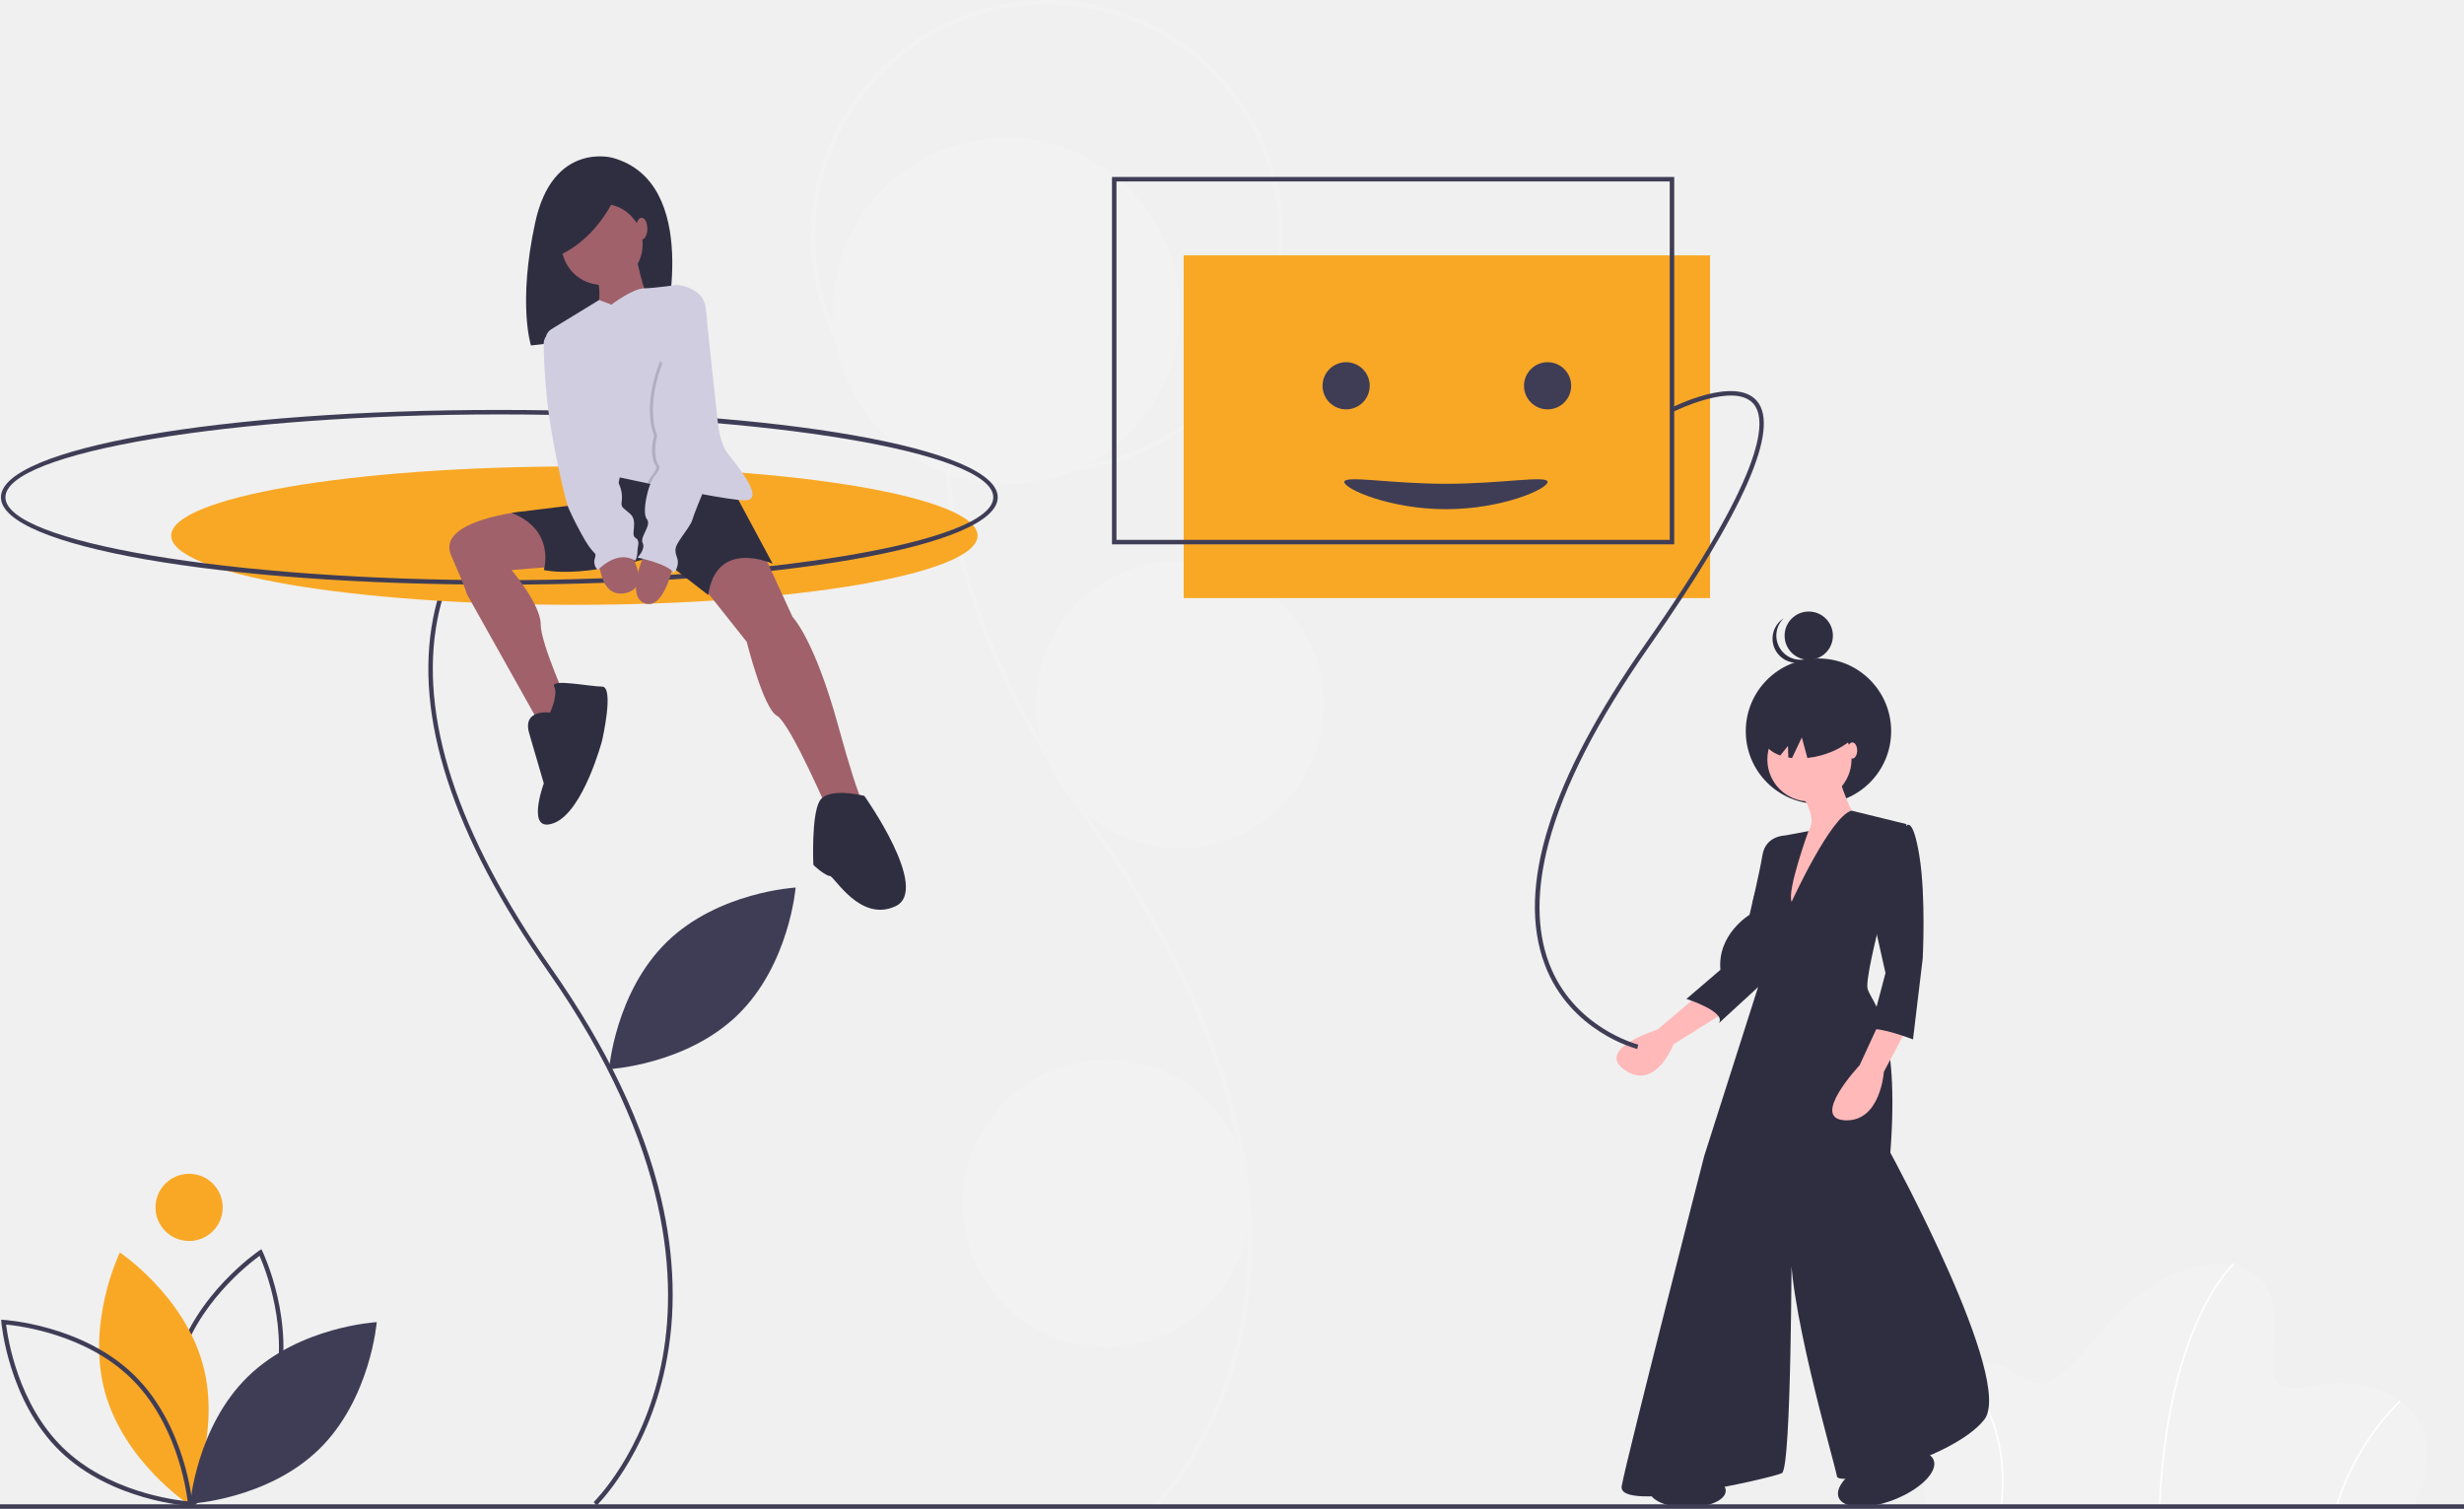
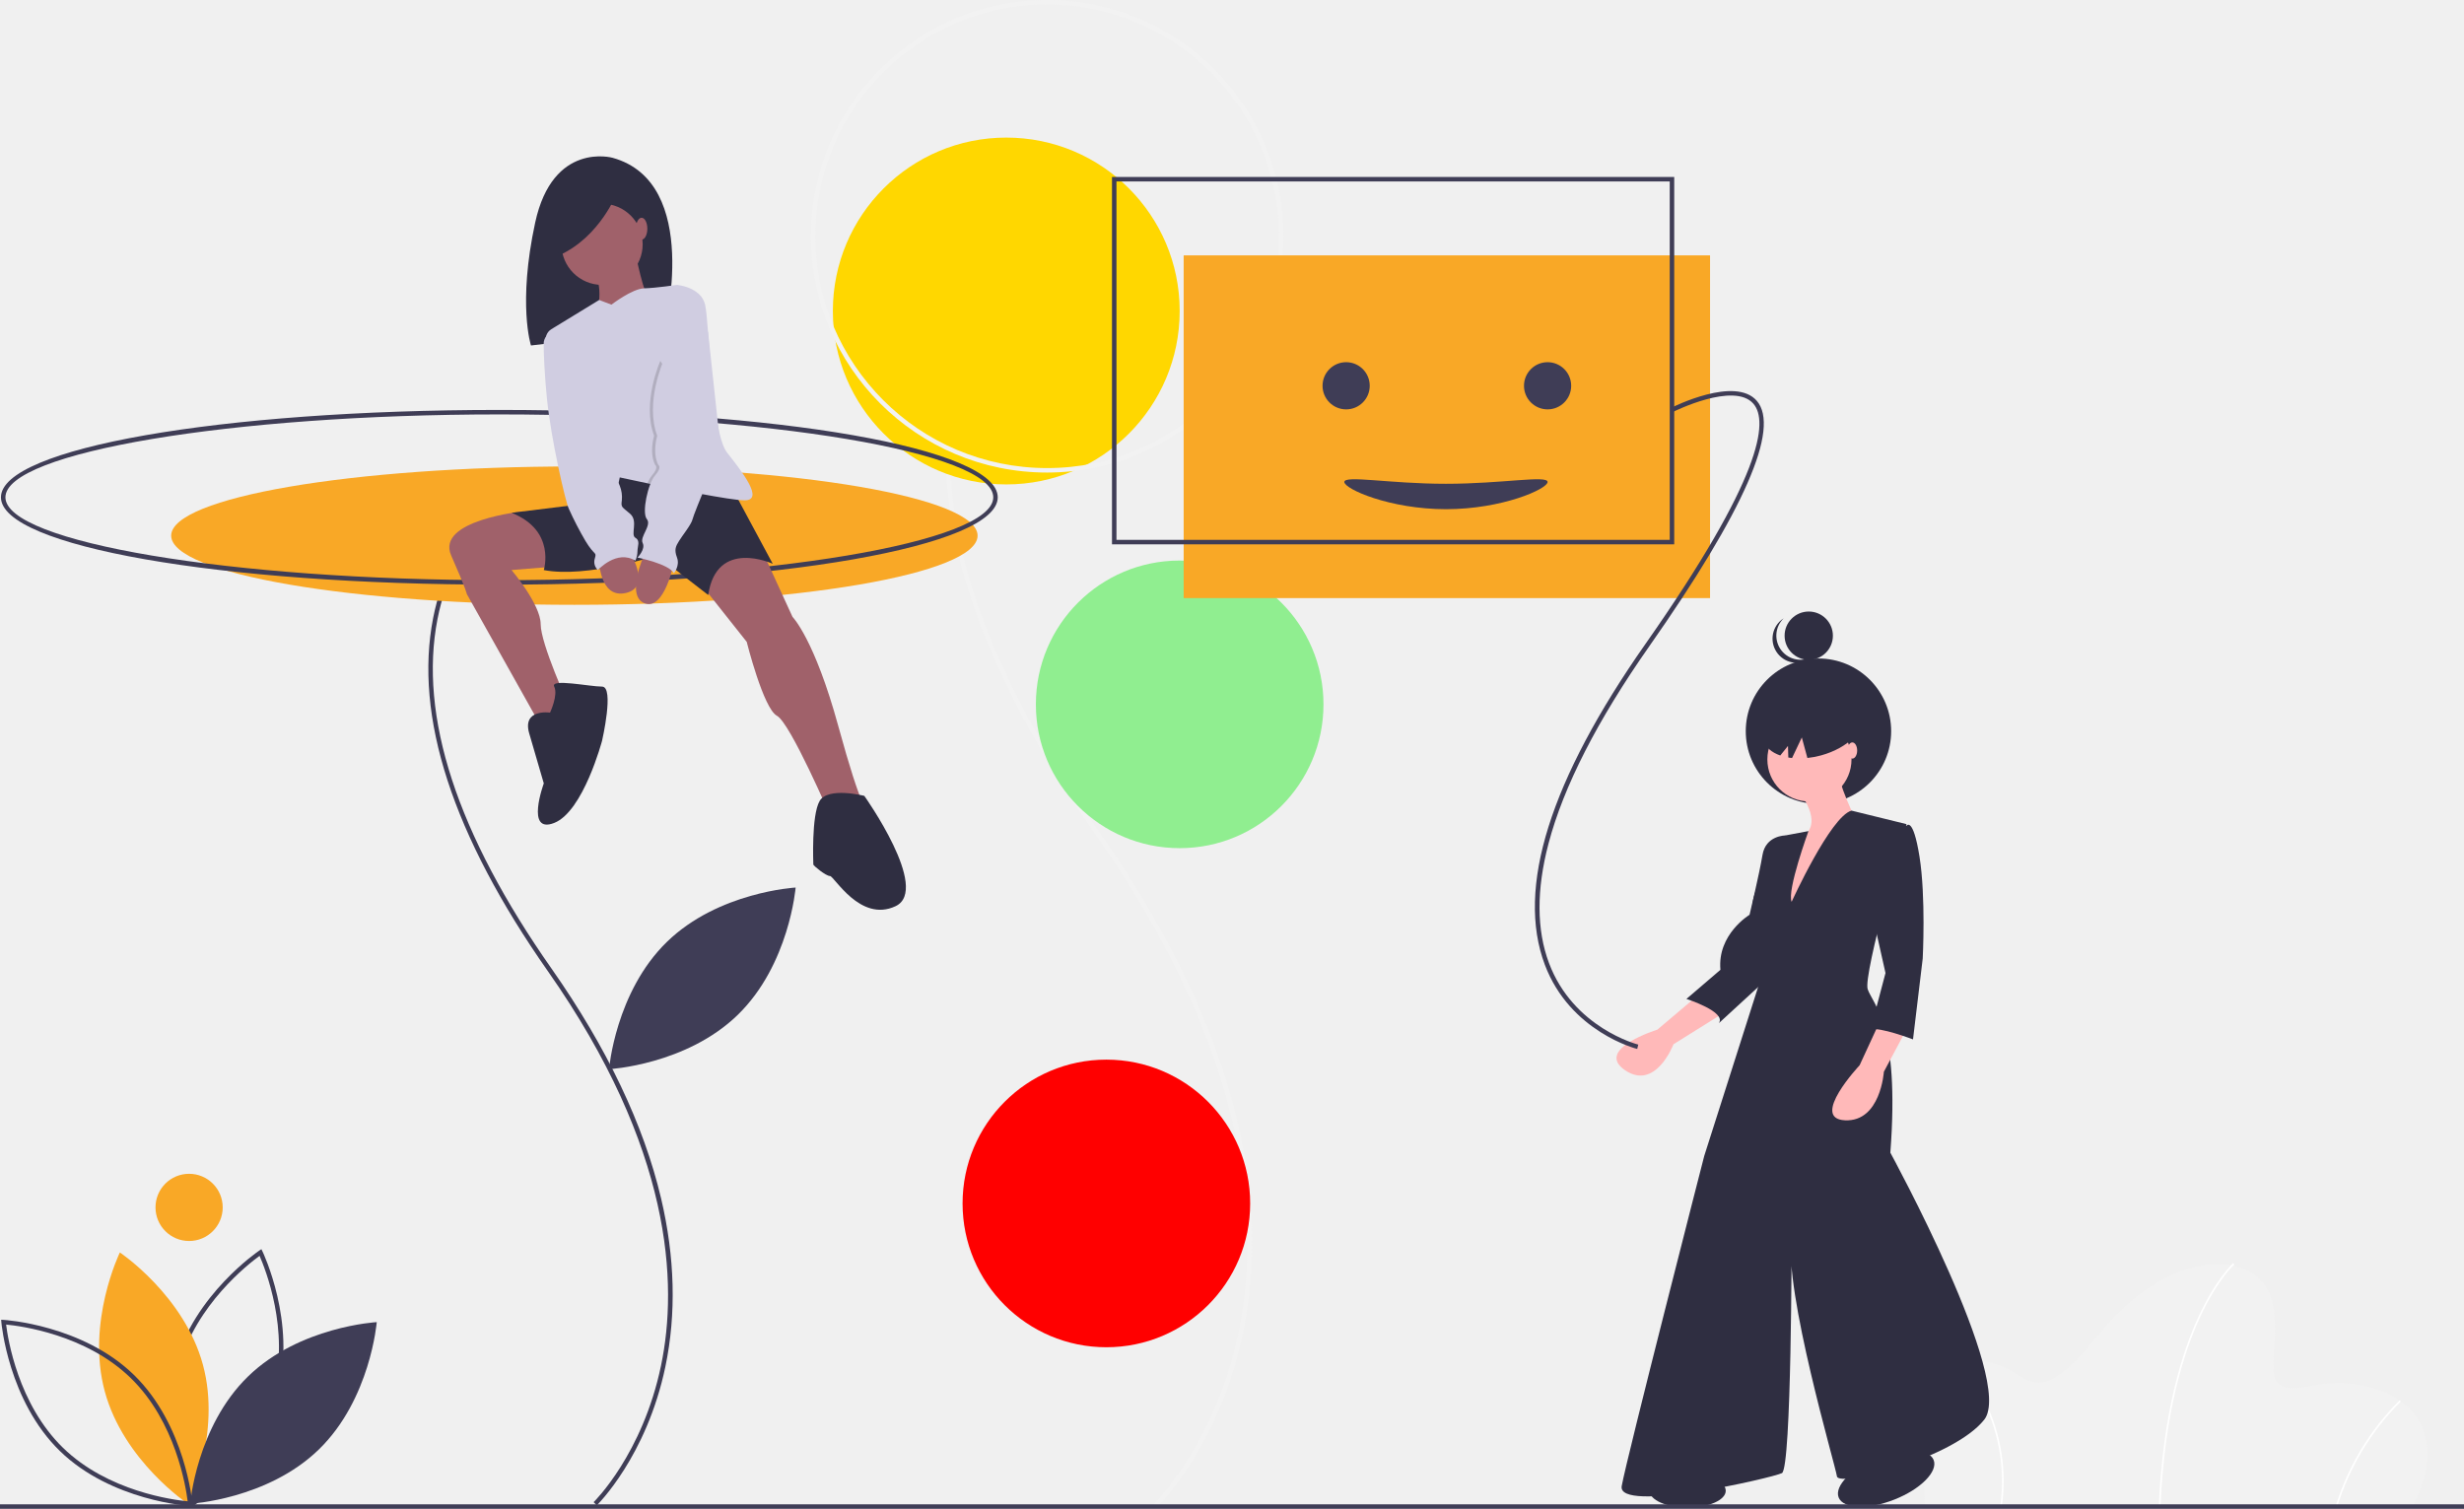
<svg xmlns="http://www.w3.org/2000/svg" width="100%" height="100%" id="a2593f0c-3437-45bc-bcbc-f89f51f04e57" data-name="Layer 1" style="background-color:#dc3545;" viewBox="0 0 1100 673.551">
  <path d="M580.37,786.466l-1.386-1.441c.274-.264,27.555-26.977,37.951-76.896,9.602-46.097,6.358-121.991-63.615-221.769-29.237-41.689-49.175-81.078-59.26-117.071-8.241-29.41-9.985-56.75-5.186-81.26,9.489-48.459,41.741-69.734,42.065-69.943l1.083,1.681c-.318.205-31.896,21.08-41.199,68.708-10.673,54.644,10.905,120.836,64.133,196.736,31.082,44.321,51.772,87.721,61.497,128.994,7.79,33.063,8.602,64.844,2.412,94.459C608.316,759.141,580.648,786.198,580.37,786.466Z" transform="translate(-64 -113.4487)" fill="#f2f2f2" />
-   <circle cx="449.228" cy="138.835" r="77.414" fill="#f2f2f2" />
+   <circle class="animate__animated animate__pulse animate__infinite animate__slower" cx="449.228" cy="138.835" r="77.414" fill="gold" />
  <path d="M531.48,324.404A105.478,105.478,0,1,1,636.958,218.926,105.598,105.598,0,0,1,531.48,324.404Zm0-208.956A103.478,103.478,0,1,0,634.958,218.926,103.595,103.595,0,0,0,531.48,115.449Z" transform="translate(-64 -113.4487)" fill="#f2f2f2" />
-   <circle cx="526.643" cy="314.433" r="64.197" fill="#f2f2f2" />
-   <circle cx="493.915" cy="537.235" r="64.197" fill="#f2f2f2" />
+   <circle class="animate__animated animate__pulse animate__slower animate__infinite" cx="526.643" cy="314.433" r="64.197" fill="lightgreen" />
+   <circle class="animate__animated animate__pulse animate__slower animate__infinite" cx="493.915" cy="537.235" r="64.197" fill="red" />
  <rect x="528.421" y="114" width="235" height="153" fill="#f9a826" />
  <path d="M1140.98,786.449H923.339s-4.412-64.704,21.691-65.439,23.161,28.676,55.881-11.764,72.424-38.234,77.571-14.338-9.926,43.014,17.647,37.131S1163.406,741.597,1140.98,786.449Z" transform="translate(-64 -113.4487)" fill="#f2f2f2" />
  <path d="M1028.486,786.463l-.735-.029c1.713-42.601,10.635-69.972,17.818-85.432,7.799-16.787,15.314-23.582,15.389-23.649l.489.549c-.074.066-7.502,6.794-15.238,23.467C1039.066,716.764,1030.193,744.023,1028.486,786.463Z" transform="translate(-64 -113.4487)" fill="#fff" />
  <path d="M1107.256,786.551l-.706-.205a114.057,114.057,0,0,1,28.716-47.775l.494.544A113.283,113.283,0,0,0,1107.256,786.551Z" transform="translate(-64 -113.4487)" fill="#fff" />
  <path d="M957.619,786.499l-.728-.101a80.08,80.08,0,0,0-7.203-46.807,64.449,64.449,0,0,0-11.368-16.588l.509-.531a65.257,65.257,0,0,1,11.518,16.793A80.814,80.814,0,0,1,957.619,786.499Z" transform="translate(-64 -113.4487)" fill="#fff" />
  <path d="M149.538,786.239l-.502-1.031c-.153-.313-15.188-31.743-6.805-62.731,8.383-30.989,37.213-50.553,37.503-50.746l.953-.638.502,1.031c.153.313,15.188,31.743,6.805,62.731-8.383,30.989-37.212,50.553-37.502,50.746Zm30.342-112.163c-5.047,3.672-28.398,21.862-35.718,48.922-7.326,27.081,3.674,54.545,6.183,60.258,5.047-3.672,28.398-21.862,35.718-48.922h0C193.388,707.252,182.388,679.788,179.88,674.076Z" transform="translate(-64 -113.4487)" fill="#3f3d56" />
  <path d="M110.773,734.594c8.382,30.986,37.093,50.176,37.093,50.176s15.121-31.047,6.738-62.033-37.093-50.176-37.093-50.176S102.391,703.609,110.773,734.594Z" transform="translate(-64 -113.4487)" fill="#f9a826" />
  <path d="M149.99,785.805l-1.145-.062c-.349-.019-35.123-2.162-58.126-24.555C67.717,738.795,64.639,704.091,64.611,703.743l-.093-1.142,1.145.062c.349.019,35.123,2.162,58.126,24.555,23.003,22.394,26.081,57.097,26.109,57.445ZM66.732,704.756c.754,6.195,5.296,35.445,25.383,54.998,20.087,19.555,49.447,23.308,55.661,23.896-.754-6.196-5.296-35.444-25.383-54.998h0C102.291,709.082,72.943,705.341,66.732,704.756Z" transform="translate(-64 -113.4487)" fill="#3f3d56" />
  <path d="M174.711,727.935c-23.001,22.39-25.81,56.81-25.81,56.81s34.482-1.883,57.483-24.273,25.81-56.81,25.81-56.81S197.712,705.545,174.711,727.935Z" transform="translate(-64 -113.4487)" fill="#3f3d56" />
  <path d="M361.711,533.935c-23.001,22.39-25.81,56.81-25.81,56.81s34.482-1.883,57.483-24.273,25.81-56.81,25.81-56.81S384.712,511.545,361.711,533.935Z" transform="translate(-64 -113.4487)" fill="#3f3d56" />
  <circle cx="84.421" cy="539" r="15" fill="#f9a826" />
  <path d="M330.403,785.465l-1.386-1.441c.218-.209,21.855-21.404,30.097-61.008,7.611-36.577,5.026-96.802-50.511-175.993-42.594-60.736-59.831-113.8-51.231-157.717,7.555-38.582,33.25-55.531,33.508-55.697l1.083,1.681c-.251.163-25.272,16.712-32.642,54.463-8.462,43.352,8.669,95.879,50.918,156.122,24.708,35.231,41.156,69.733,48.887,102.547,6.195,26.296,6.84,51.573,1.917,75.13C352.65,763.713,330.624,785.252,330.403,785.465Z" transform="translate(-64 -113.4487)" fill="#3f3d56" />
  <ellipse cx="256.421" cy="239.12" rx="180" ry="30.88" fill="#f9a826" />
  <path d="M286.921,374.449c-124.766,0-222.5-17.131-222.5-39s97.734-39,222.5-39,222.5,17.131,222.5,39S411.687,374.449,286.921,374.449Zm0-76c-119.523,0-220.5,16.944-220.5,37s100.977,37,220.5,37,220.5-16.944,220.5-37S406.445,298.449,286.921,298.449Z" transform="translate(-64 -113.4487)" fill="#3f3d56" />
  <path d="M337.482,183.893s-26.674-7.514-34.563,28.928-1.878,54.85-1.878,54.85l59.546-6.95S377.492,194.976,337.482,183.893Z" transform="translate(-64 -113.4487)" fill="#2f2e41" />
  <path d="M297.575,341.729s-39.126,3.897-32.157,19.693,6.969,17.19,6.969,17.19L306.766,439.936l11.15-11.615s-12.544-27.411-12.544-36.238-13.008-24.159-13.008-24.159l22.765-1.858Z" transform="translate(-64 -113.4487)" fill="#a0616a" />
  <path d="M404.794,360.492l13.008,28.34s9.756,9.756,20.442,48.782S451.252,475.245,451.252,475.245l-16.261,3.252s-18.119-42.277-24.159-45.529-13.473-32.986-13.473-32.986l-21.371-26.946,6.504-14.402Z" transform="translate(-64 -113.4487)" fill="#a0616a" />
  <path d="M388.998,327.971,408.975,365.138s-25.088-11.615-28.804,13.938l-22.765-17.654S325.814,371.642,306.766,367.925c0,0,5.575-17.654-14.402-25.552l45.065-5.575-1.858-9.756,4.646-9.292Z" transform="translate(-64 -113.4487)" fill="#2f2e41" />
  <path d="M309.554,431.574s-12.544-1.858-9.292,9.292l6.504,22.3s-8.363,22.765,4.646,17.654,21.371-36.702,21.371-36.702,5.575-24.159,0-24.159-23.229-3.717-21.371,0S309.554,431.574,309.554,431.574Z" transform="translate(-64 -113.4487)" fill="#2f2e41" />
  <path d="M449.859,468.741s-16.261-4.181-19.977,2.323-2.788,27.875-2.788,28.34,5.575,5.11,7.433,5.11,13.473,20.906,29.269,13.473S449.859,468.741,449.859,468.741Z" transform="translate(-64 -113.4487)" fill="#2f2e41" />
  <circle cx="268.783" cy="109.061" r="18.119" fill="#a0616a" />
  <path d="M347.65,226.227s3.717,19.513,6.969,22.3-24.623,6.969-24.623,6.969,4.181-13.473-.929-20.442S347.65,226.227,347.65,226.227Z" transform="translate(-64 -113.4487)" fill="#a0616a" />
  <path d="M396.431,336.798c-3.164,0-11.22-1.31-20.251-2.997-7.814-1.459-16.367-3.192-23.113-4.595-7.224-1.505-12.386-2.63-12.386-2.63s-1.858,11.615-7.898,10.221c-5.203-1.199-20.753-55.513-24.958-70.524a5.222,5.222,0,0,1,2.309-5.868l21.357-13.041,5.473,2.091s9.245-7.145,14.611-7.289,14.658-1.538,14.658-1.538,10.685.929,12.544,8.827,2.788,57.144,9.756,65.971S405.258,336.798,396.431,336.798Z" transform="translate(-64 -113.4487)" fill="#d0cde1" />
  <path d="M331.389,362.815s0,18.119,12.079,15.331.929-19.513.929-19.513Z" transform="translate(-64 -113.4487)" fill="#a0616a" />
  <path d="M364.839,364.673s-4.181,21.371-13.008,18.119,0-22.3,0-22.3Z" transform="translate(-64 -113.4487)" fill="#a0616a" />
  <path d="M384.352,314.033s-4.548,10.853-8.172,19.768c-7.814-1.459-16.367-3.192-23.113-4.595a13.302,13.302,0,0,1,2.016-3.559c3.252-3.717,1.394-4.646,1.394-4.646-2.788-5.575-.465-13.008-.465-13.008-5.575-14.867,2.788-33.45,2.788-33.45Z" transform="translate(-64 -113.4487)" opacity="0.15" />
  <path d="M360.193,274.544s-8.363,18.583-2.788,33.45c0,0-2.323,7.433.465,13.008,0,0,1.858.929-1.394,4.646s-6.04,16.725-3.717,19.513-3.252,7.898-1.858,10.685-2.323,6.504-2.323,6.504,13.938,2.788,16.261,6.969c0,0,2.788-3.252,1.394-6.969s-.465-5.11.929-7.433,5.575-7.433,6.04-9.756,12.544-31.127,12.544-31.127l-5.665-52.492Z" transform="translate(-64 -113.4487)" fill="#d0cde1" />
  <path d="M311.876,261.535l-.868.158a5.222,5.222,0,0,0-4.29,5.177c.033,4.665.296,12.943,1.442,24.399,1.858,18.583,8.363,46.459,9.756,49.246a148.298,148.298,0,0,0,7.433,14.402c4.181,6.969,5.11,4.646,4.181,7.898a4.893,4.893,0,0,0,1.394,5.11s8.363-9.292,16.725-4.181a10.352,10.352,0,0,0,.929-4.181c0-2.323,1.394-4.646-.929-6.04s1.394-7.433-2.323-10.685-4.181-2.788-3.717-6.04a13.839,13.839,0,0,0-.929-6.504Z" transform="translate(-64 -113.4487)" fill="#d0cde1" />
  <path d="M339.557,199.235s-7.514,19.911-25.922,28.176L310.629,209.754Z" transform="translate(-64 -113.4487)" fill="#2f2e41" />
  <ellipse cx="286.437" cy="102.092" rx="2.555" ry="4.878" fill="#a0616a" />
  <circle cx="811.813" cy="326.406" r="32.454" fill="#2f2e41" />
  <circle cx="807.478" cy="283.78" r="10.78" fill="#2f2e41" />
  <path d="M859.347,403.905a10.781,10.781,0,0,1,.921-14.43q-.452.291-.883.631a10.78,10.78,0,1,0,13.411,16.882q.43-.341.815-.717A10.781,10.781,0,0,1,859.347,403.905Z" transform="translate(-64 -113.4487)" fill="#2f2e41" />
  <path d="M822.655,557.219l-18.784,15.894s-28.176,8.67-14.449,18.062,21.674-11.559,21.674-11.559l23.119-14.449Z" transform="translate(-64 -113.4487)" fill="#ffb9b9" />
  <path d="M863.113,487.862l-2.167-1.445s-8.67,0-10.115,8.67-5.78,26.731-5.78,26.731-14.449,8.67-13.004,24.564l-15.172,13.004s18.062,5.78,14.449,10.837L858.056,545.66l.722-46.96Z" transform="translate(-64 -113.4487)" fill="#2f2e41" />
  <circle cx="807.783" cy="339.012" r="18.784" fill="#ffb9b9" />
  <path d="M866.003,465.465s11.56,13.004,4.335,20.229-9.392,42.626-9.392,42.626l31.789-48.405s-8.67-17.339-7.947-23.119Z" transform="translate(-64 -113.4487)" fill="#ffb9b9" />
  <path d="M863.836,516.038s17.339-38.084,26.731-40.716l24.564,6.037s-19.507,67.19-17.339,73.692,14.449,15.894,10.115,72.969c0,0,55.63,101.868,41.903,119.207s-65.022,30.344-65.745,25.286-23.841-83.084-20.229-106.925c0,0,0,103.313-4.335,105.48s-73.692,18.062-71.524,5.78,36.846-147.384,36.846-147.384l26.731-83.806.722-12.282s-11.559-7.947-2.89-26.009,11.559-20.952,11.559-20.952l10.408-1.954S861.668,510.981,863.836,516.038Z" transform="translate(-64 -113.4487)" fill="#2f2e41" />
  <path d="M902.849,570.223l-8.67,18.784s-22.397,23.841-6.502,24.564,17.339-21.674,17.339-21.674l11.559-21.674Z" transform="translate(-64 -113.4487)" fill="#ffb9b9" />
  <path d="M905.739,482.082h9.392s2.89-4.335,5.78,13.727,1.445,45.516,1.445,45.516L918.021,577.448s-15.172-5.78-18.784-4.335,0-.722,0-.722l6.502-24.564-7.947-35.401Z" transform="translate(-64 -113.4487)" fill="#2f2e41" />
  <path d="M869.882,424.763c-12.27,3.334-20.639,11.838-18.695,18.996.87,3.202,3.665,5.586,7.579,6.95l3.435-4.261.156,5.171c.543.093,1.095.175,1.663.235l4.364-9.19,2.488,9.157a38.648,38.648,0,0,0,6.052-1.14c12.27-3.334,20.639-11.838,18.695-18.996S882.151,421.43,869.882,424.763Z" transform="translate(-64 -113.4487)" fill="#2f2e41" />
  <ellipse cx="826.928" cy="335.039" rx="2.167" ry="3.612" fill="#ffb9b9" />
  <ellipse cx="753.421" cy="665.5" rx="17" ry="7.5" fill="#2f2e41" />
  <ellipse cx="906.03" cy="773.574" rx="22.795" ry="10" transform="translate(-284.5595 272.6943) rotate(-21.51295)" fill="#2f2e41" />
  <path d="M794.895,581.716c-.298-.073-29.955-7.622-41.24-37.605-12.863-34.174,2.26-82.366,44.948-143.236,52.14-74.347,54.971-99.328,48.165-107.193-8.609-9.948-35.625,3.522-35.896,3.66l-.902-1.785c1.167-.59,28.682-14.306,38.309-3.185,10.579,12.222-5.584,49.113-48.039,109.651-23.132,32.985-38.252,62.592-44.938,88-5.422,20.598-5.35,38.548.214,53.354,10.896,28.996,39.566,36.326,39.854,36.396Z" transform="translate(-64 -113.4487)" fill="#3f3d56" />
  <path d="M811.421,356.449h-251v-164h251Zm-249-2h247v-160h-247Z" transform="translate(-64 -113.4487)" fill="#3f3d56" />
  <circle cx="600.954" cy="172.219" r="10.533" fill="#3f3d56" />
  <circle cx="690.888" cy="172.219" r="10.533" fill="#3f3d56" />
  <path d="M754.888,328.609c0,3.132-20.314,12.153-45.372,12.153s-45.372-9.021-45.372-12.153,20.314.81,45.372.81S754.888,325.477,754.888,328.609Z" transform="translate(-64 -113.4487)" fill="#3f3d56" />
  <rect y="671.551" width="1100" height="2" fill="#3f3d56" />
</svg>
